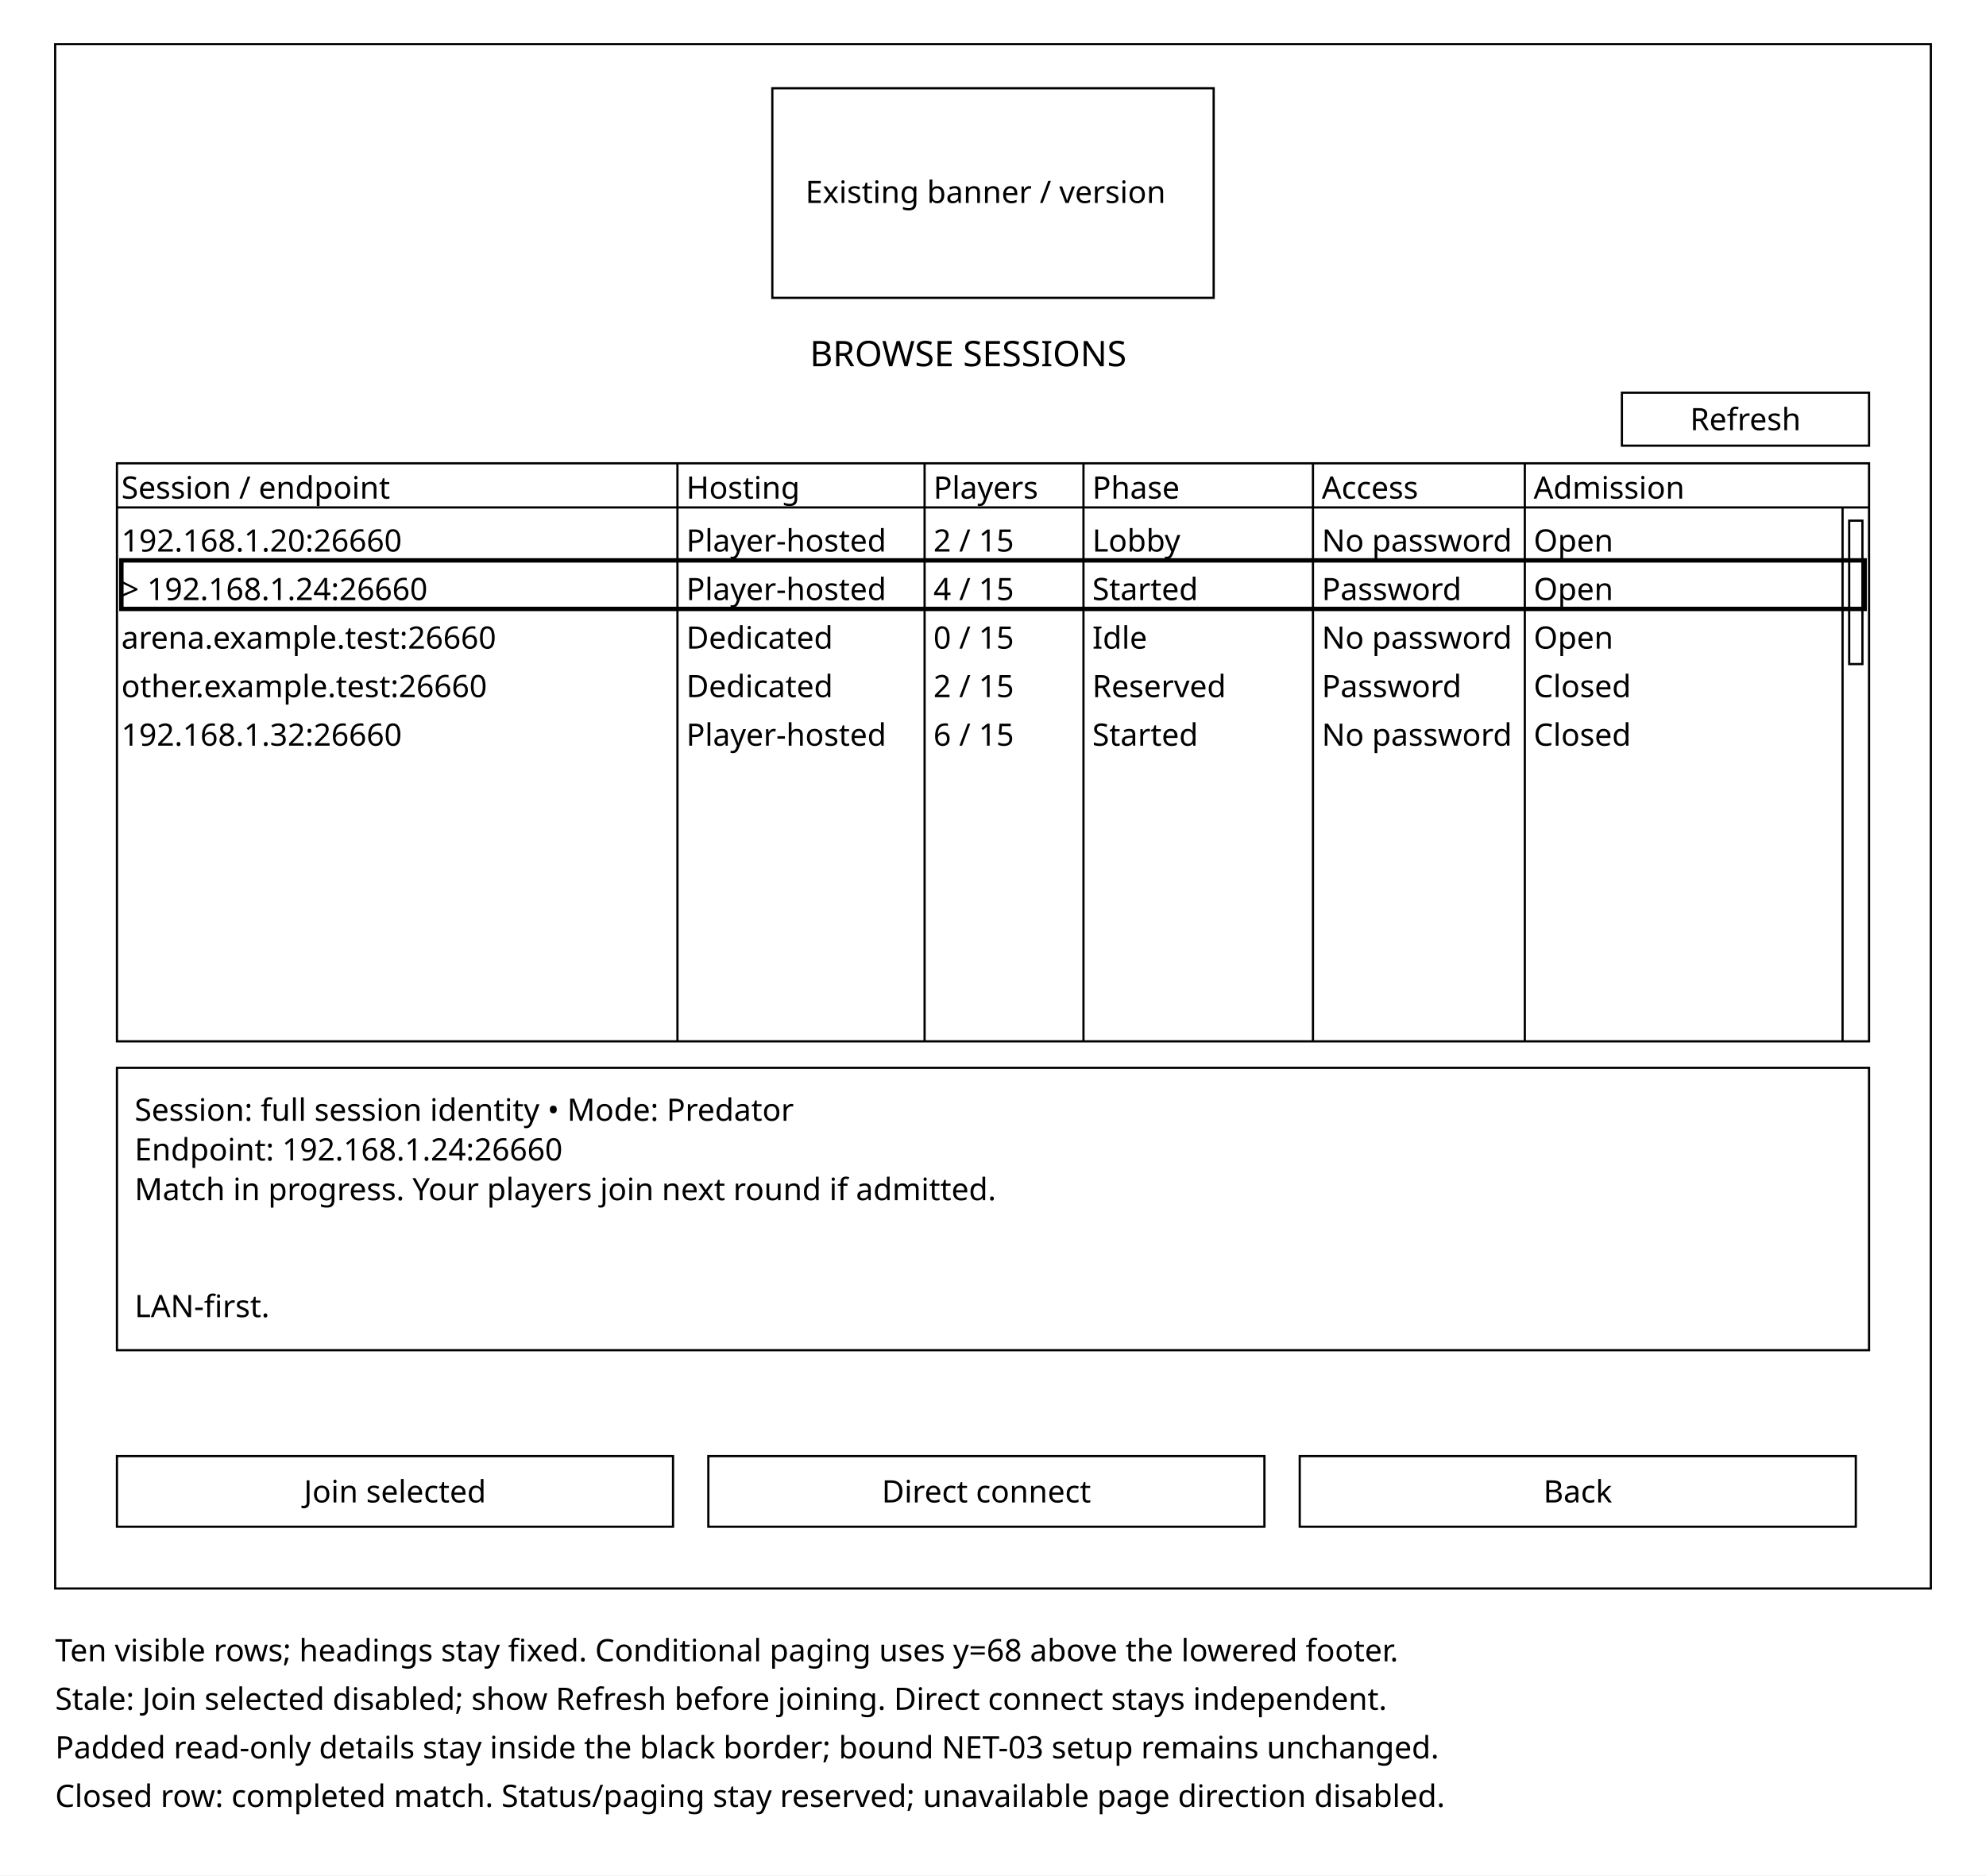
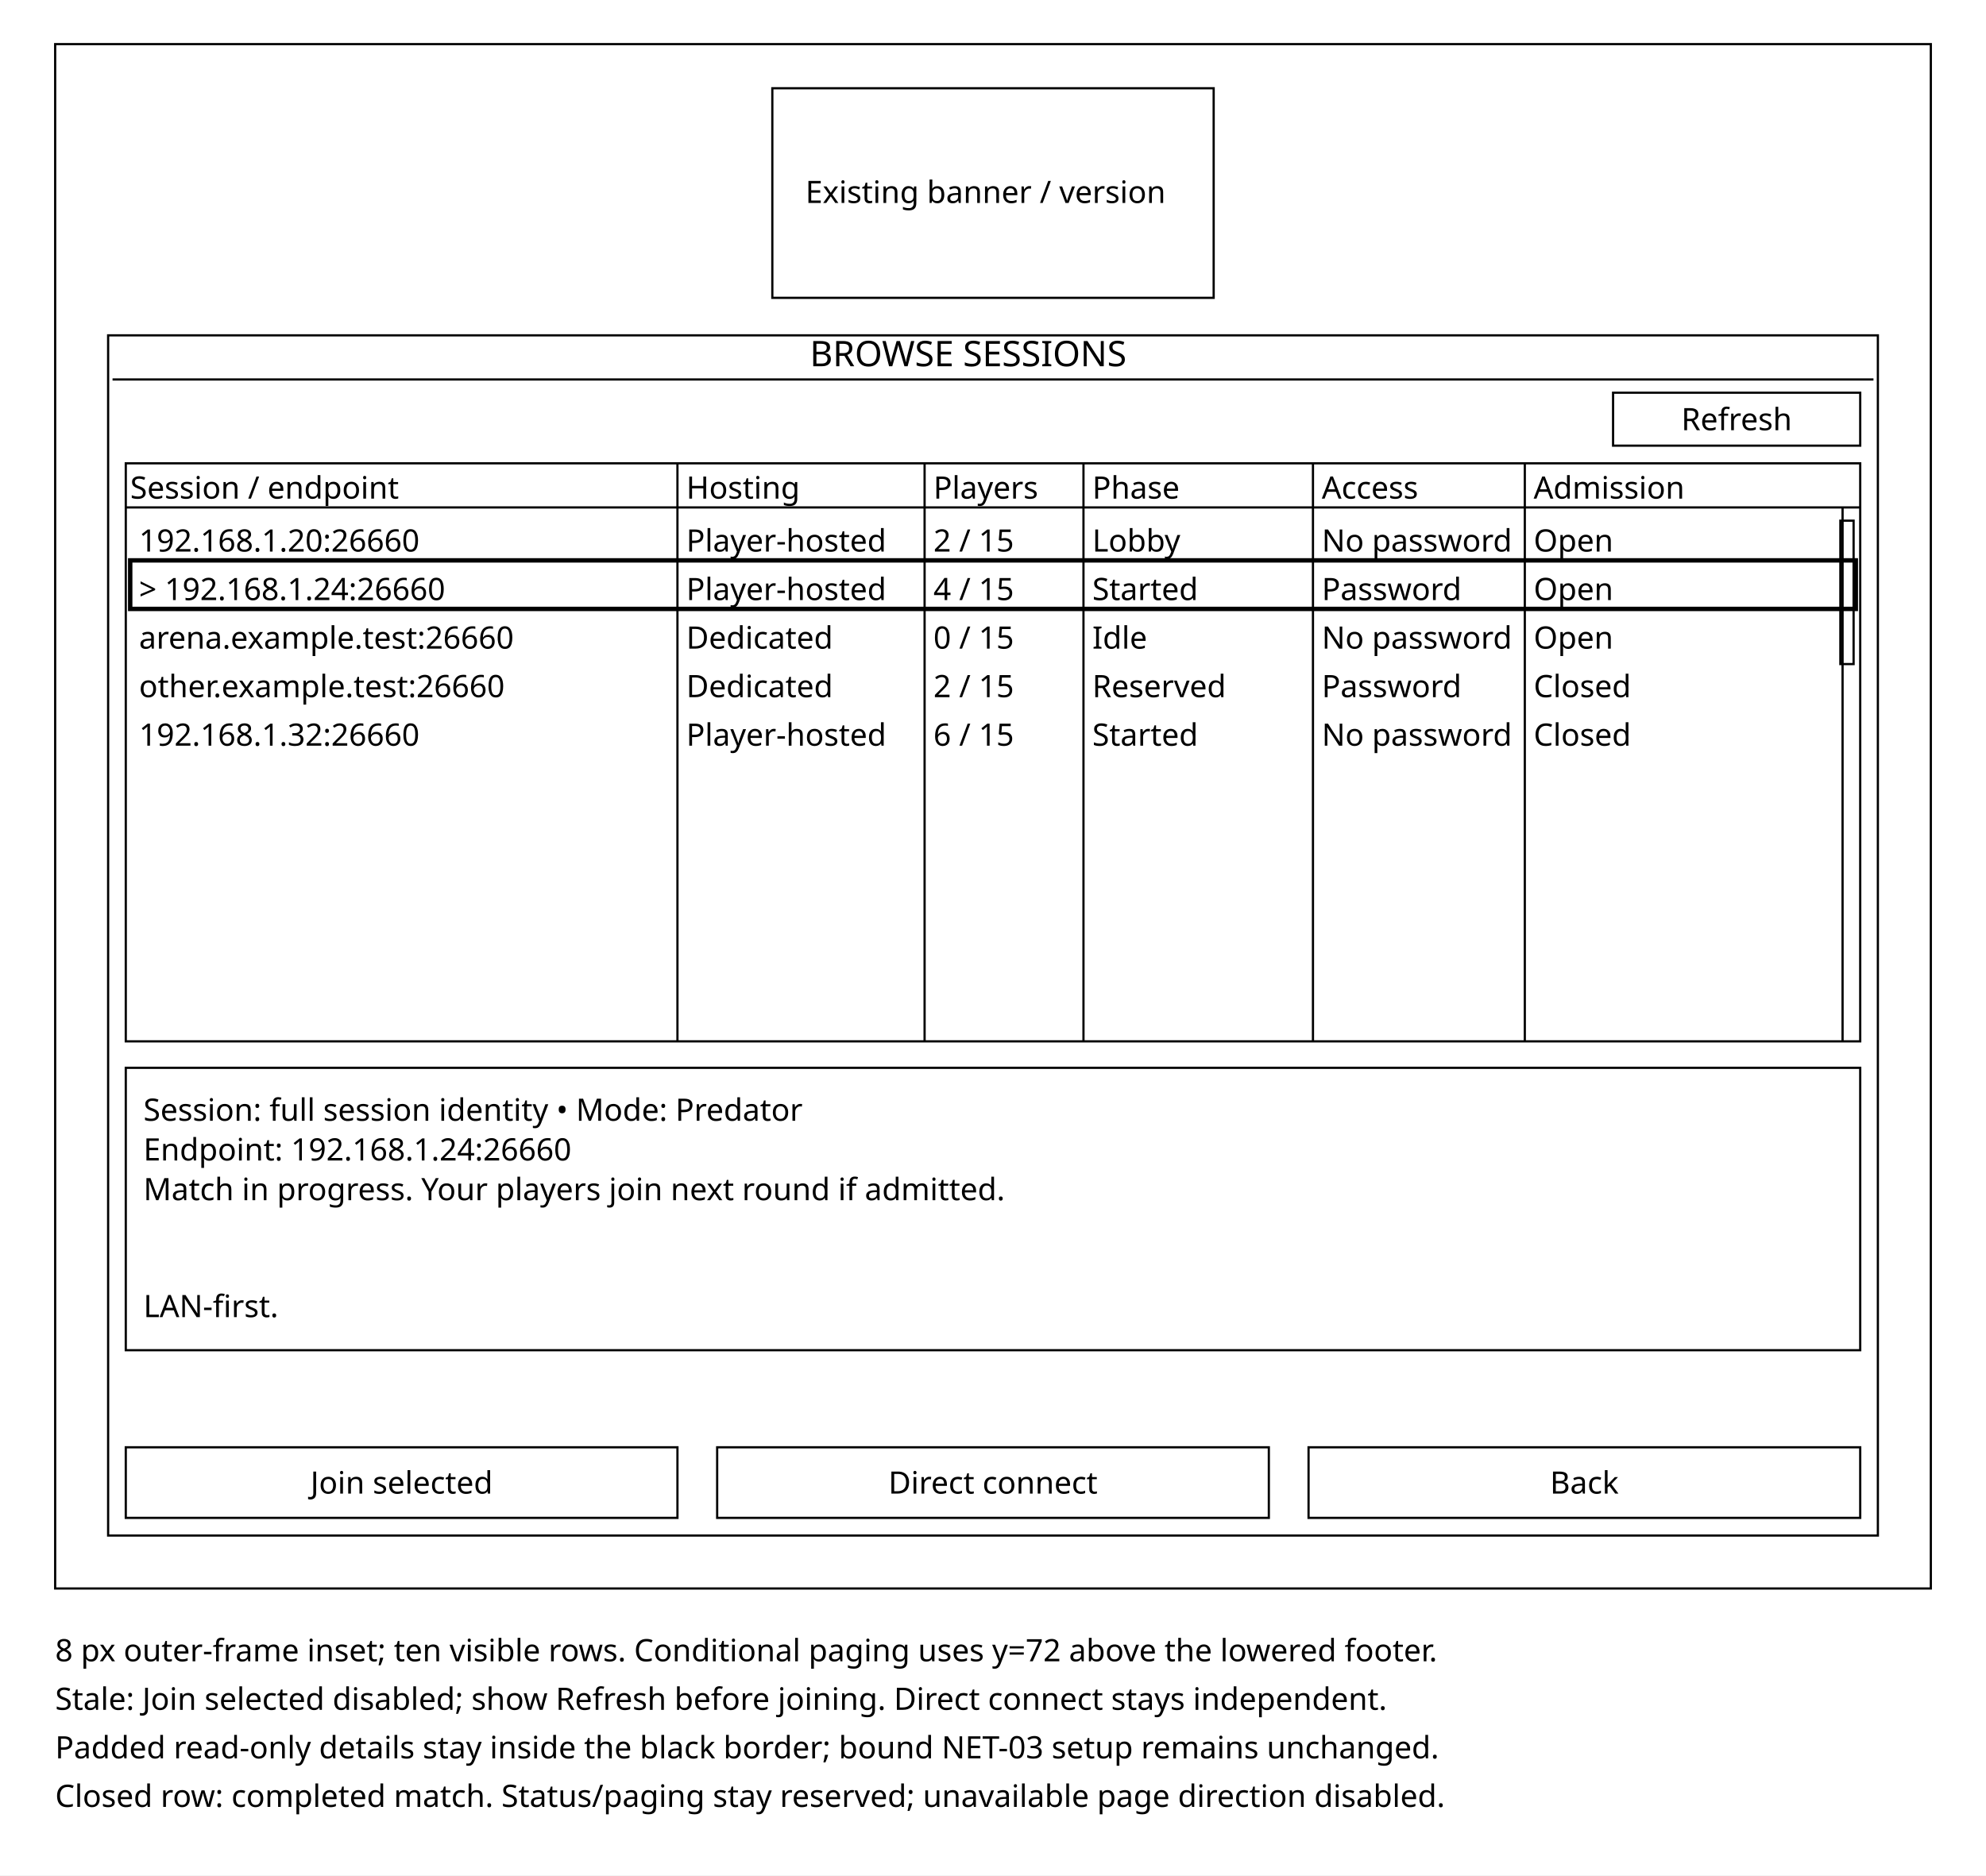
<svg xmlns="http://www.w3.org/2000/svg" width="900" height="850" viewBox="0 0 900 850">
  <rect width="900" height="850" fill="white" />
  <g fill="none" stroke="black">
    <rect x="25" y="20" width="850" height="700" />
    <rect x="350" y="40" width="200" height="95" />
-     <rect x="53" y="210" width="794" height="262" />
-     <path d="M53 230H847 M307 210V472 M419 210V472 M491 210V472 M595 210V472 M691 210V472 M835 230V472" />
-     <rect x="55" y="254" width="790" height="22" stroke-width="2" />
-     <rect x="838" y="236" width="6" height="65" />
-     <rect x="53" y="484" width="794" height="128" />
-     <rect x="53" y="660" width="252" height="32" />
-     <rect x="735" y="178" width="112" height="24" />
-     <rect x="321" y="660" width="252" height="32" />
-     <rect x="589" y="660" width="252" height="32" />
+     <rect x="49" y="152" width="802" height="544" />
+     <path d="M51 172H849" />
+     <rect x="57" y="210" width="786" height="262" />
+     <path d="M57 230H843 M307 210V472 M419 210V472 M491 210V472 M595 210V472 M691 210V472 M835 230V472" />
+     <rect x="59" y="254" width="782" height="22" stroke-width="2" />
+     <rect x="834" y="236" width="6" height="65" />
+     <rect x="57" y="484" width="786" height="128" />
+     <rect x="57" y="656" width="250" height="32" />
+     <rect x="731" y="178" width="112" height="24" />
+     <rect x="325" y="656" width="250" height="32" />
+     <rect x="593" y="656" width="250" height="32" />
  </g>
  <g fill="black" font-family="sans-serif" font-size="14">
    <text x="365" y="92">Existing banner / version</text>
    <text x="367" y="166" font-size="16">BROWSE SESSIONS</text>
-     <text x="55" y="226">Session / endpoint</text>
+     <text x="59" y="226">Session / endpoint</text>
    <text x="311" y="226">Hosting</text>
    <text x="423" y="226">Players</text>
    <text x="495" y="226">Phase</text>
    <text x="599" y="226">Access</text>
    <text x="695" y="226">Admission</text>
-     <text x="55" y="250">192.168.1.20:26660</text>
+     <text x="63" y="250">192.168.1.20:26660</text>
    <text x="311" y="250">Player-hosted</text>
    <text x="423" y="250">2 / 15</text>
    <text x="495" y="250">Lobby</text>
    <text x="599" y="250">No password</text>
    <text x="695" y="250">Open</text>
-     <text x="55" y="272">&gt; 192.168.1.24:26660</text>
+     <text x="63" y="272">&gt; 192.168.1.24:26660</text>
    <text x="311" y="272">Player-hosted</text>
    <text x="423" y="272">4 / 15</text>
    <text x="495" y="272">Started</text>
    <text x="599" y="272">Password</text>
    <text x="695" y="272">Open</text>
-     <text x="55" y="294">arena.example.test:26660</text>
+     <text x="63" y="294">arena.example.test:26660</text>
    <text x="311" y="294">Dedicated</text>
    <text x="423" y="294">0 / 15</text>
    <text x="495" y="294">Idle</text>
    <text x="599" y="294">No password</text>
    <text x="695" y="294">Open</text>
-     <text x="55" y="316">other.example.test:26660</text>
+     <text x="63" y="316">other.example.test:26660</text>
    <text x="311" y="316">Dedicated</text>
    <text x="423" y="316">2 / 15</text>
    <text x="495" y="316">Reserved</text>
    <text x="599" y="316">Password</text>
    <text x="695" y="316">Closed</text>
-     <text x="55" y="338">192.168.1.32:26660</text>
+     <text x="63" y="338">192.168.1.32:26660</text>
    <text x="311" y="338">Player-hosted</text>
    <text x="423" y="338">6 / 15</text>
    <text x="495" y="338">Started</text>
    <text x="599" y="338">No password</text>
    <text x="695" y="338">Closed</text>
-     <text x="61" y="508">Session: full session identity • Mode: Predator</text>
-     <text x="61" y="526">Endpoint: 192.168.1.24:26660</text>
-     <text x="61" y="544">Match in progress. Your players join next round if admitted.</text>
-     <text x="61" y="597">LAN-first.</text>
-     <text x="179" y="681" text-anchor="middle">Join selected</text>
-     <text x="791" y="195" text-anchor="middle">Refresh</text>
-     <text x="447" y="681" text-anchor="middle">Direct connect</text>
-     <text x="715" y="681" text-anchor="middle">Back</text>
-     <text x="25" y="753">Ten visible rows; headings stay fixed. Conditional paging uses y=68 above the lowered footer.</text>
+     <text x="65" y="508">Session: full session identity • Mode: Predator</text>
+     <text x="65" y="526">Endpoint: 192.168.1.24:26660</text>
+     <text x="65" y="544">Match in progress. Your players join next round if admitted.</text>
+     <text x="65" y="597">LAN-first.</text>
+     <text x="182" y="677" text-anchor="middle">Join selected</text>
+     <text x="787" y="195" text-anchor="middle">Refresh</text>
+     <text x="450" y="677" text-anchor="middle">Direct connect</text>
+     <text x="718" y="677" text-anchor="middle">Back</text>
+     <text x="25" y="753">8 px outer-frame inset; ten visible rows. Conditional paging uses y=72 above the lowered footer.</text>
    <text x="25" y="775">Stale: Join selected disabled; show Refresh before joining. Direct connect stays independent.</text>
    <text x="25" y="797">Padded read-only details stay inside the black border; bound NET-03 setup remains unchanged.</text>
    <text x="25" y="819">Closed row: completed match. Status/paging stay reserved; unavailable page direction disabled.</text>
  </g>
</svg>
